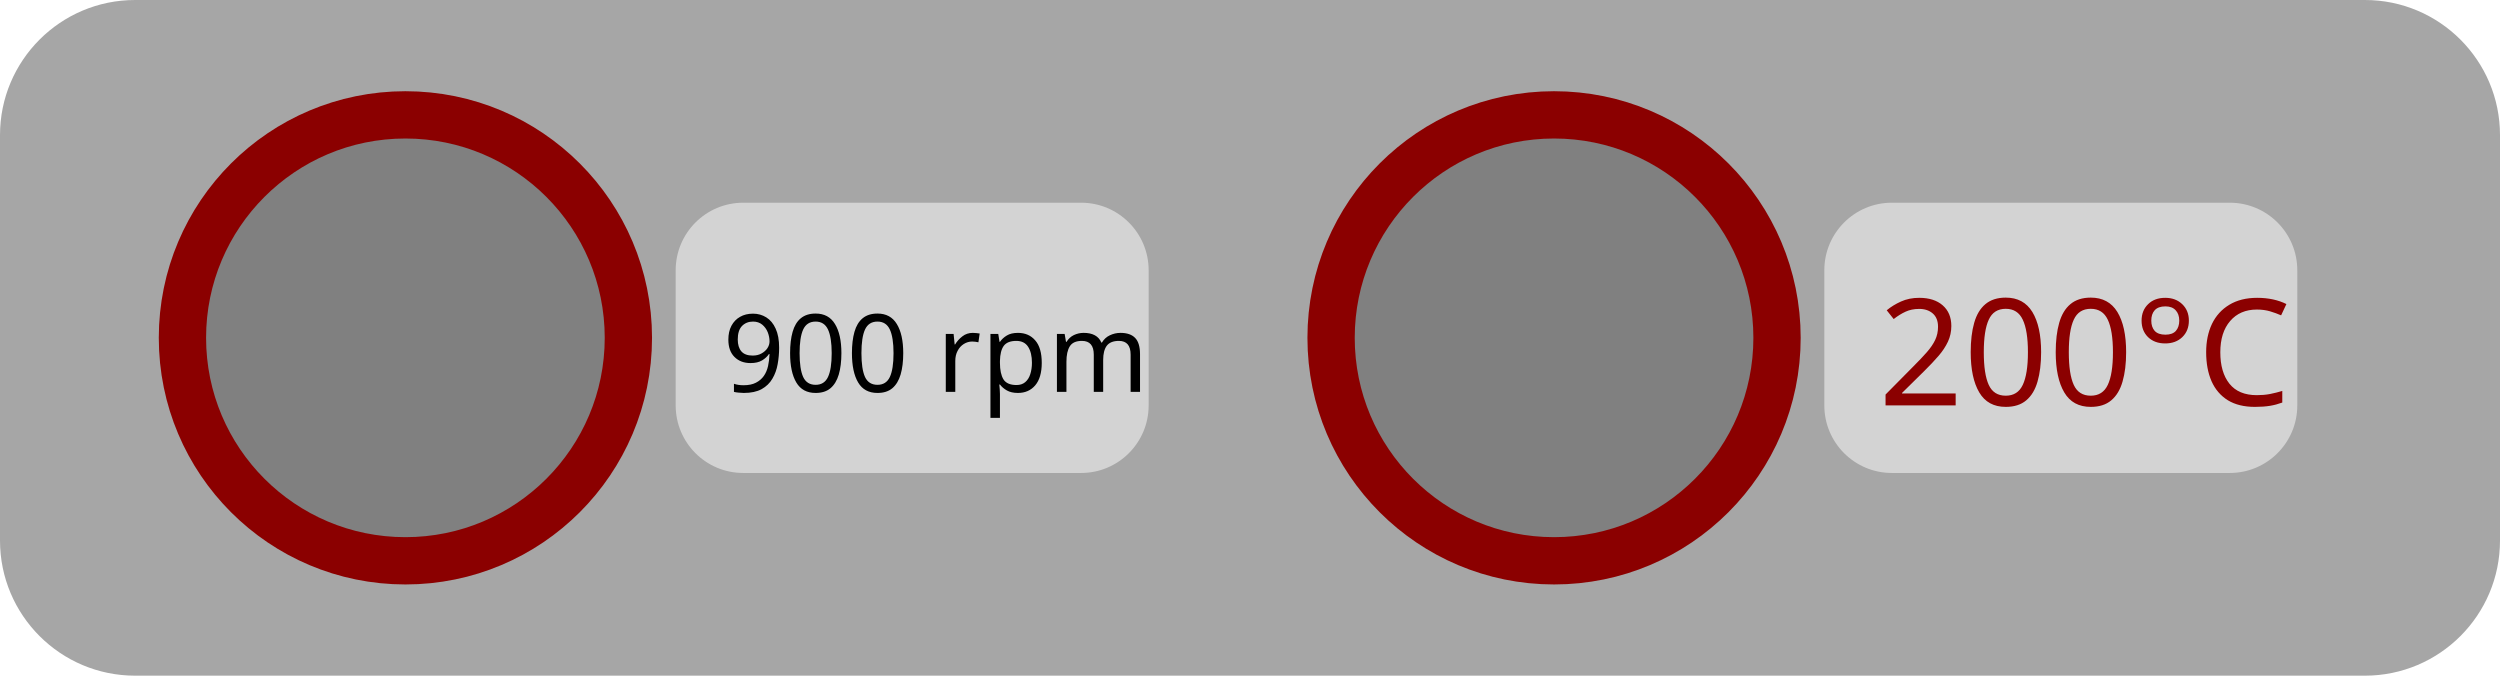
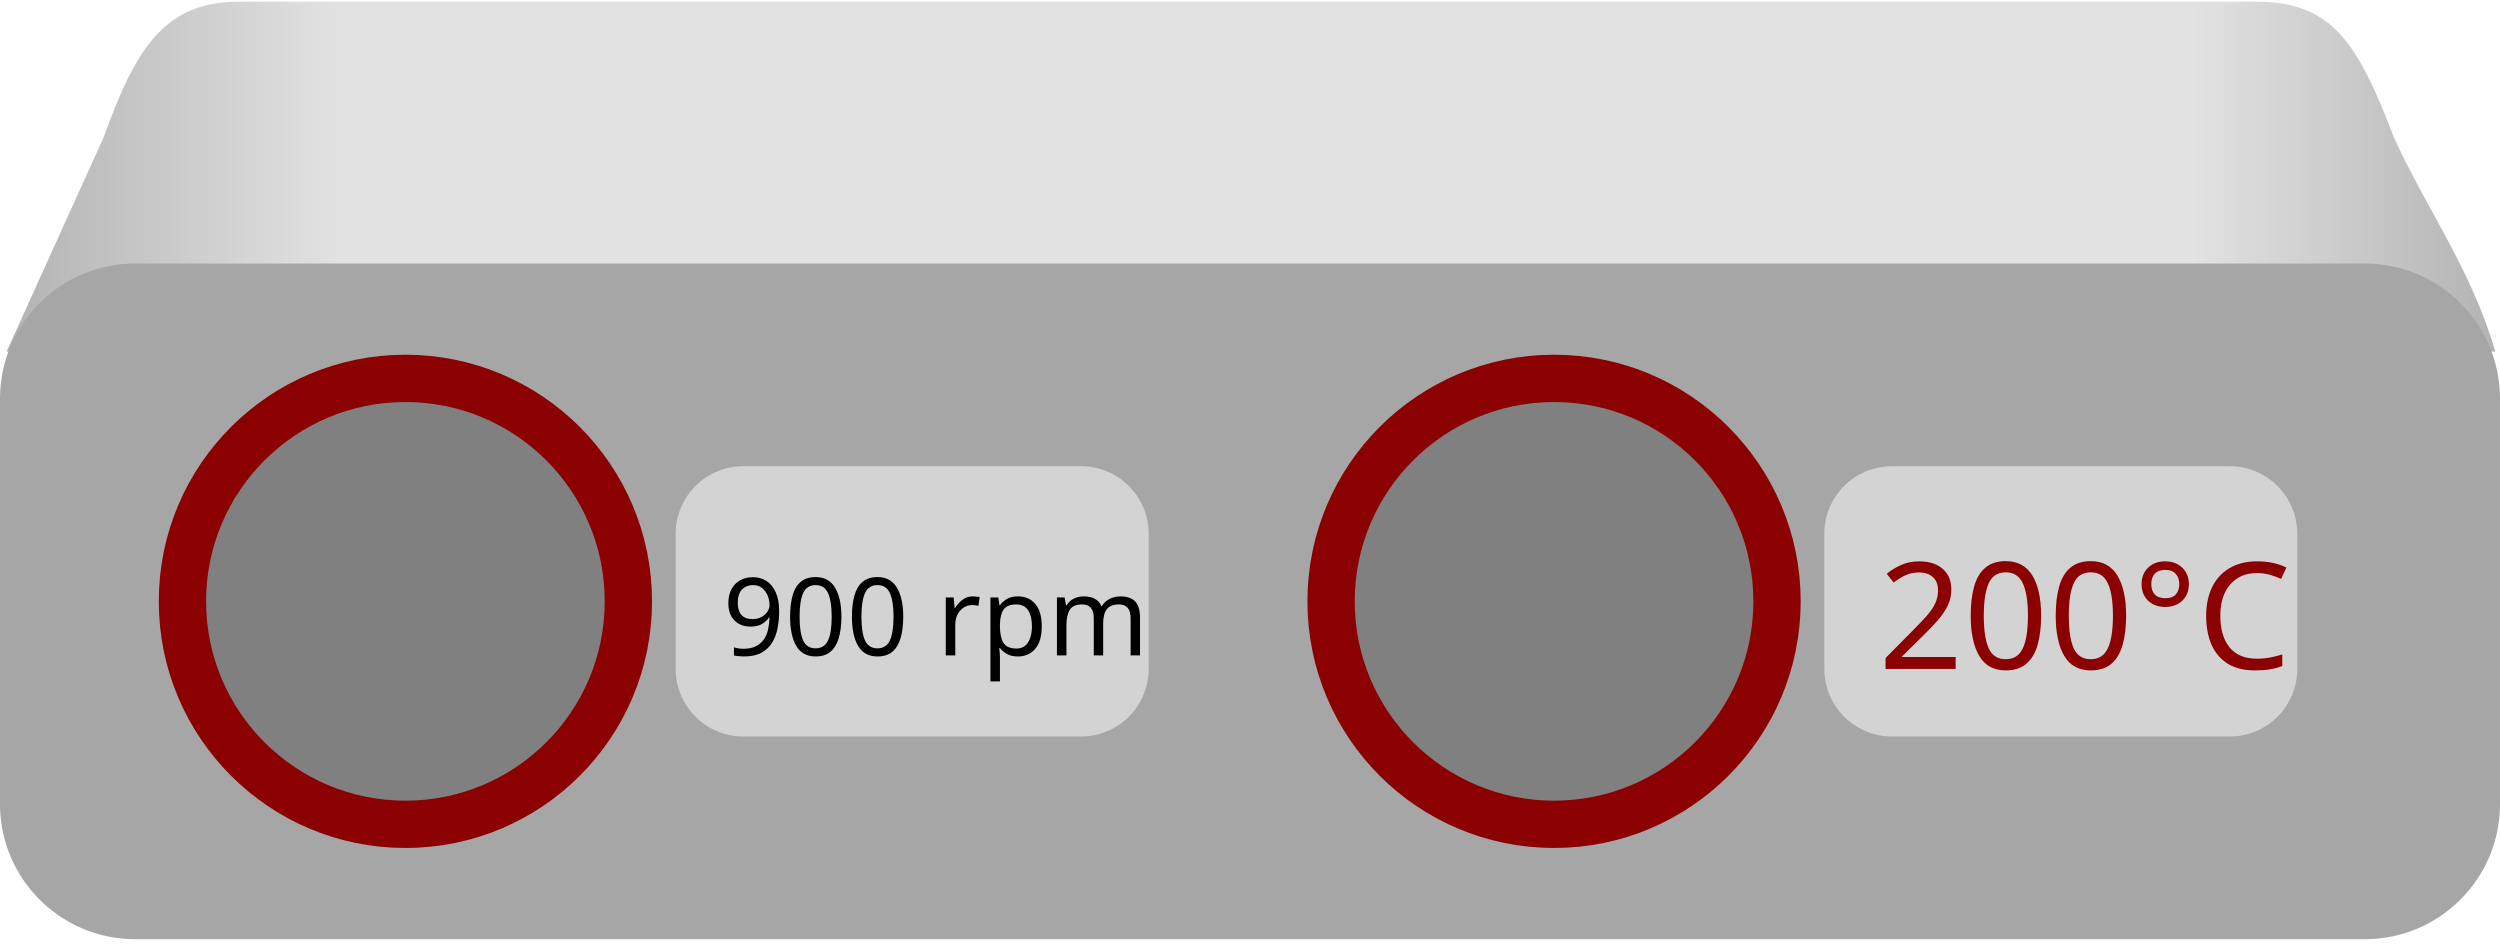
- <svg xmlns="http://www.w3.org/2000/svg" text-rendering="geometricPrecision" viewBox="0 0 370 100" shape-rendering="geometricPrecision" style="white-space: pre;">
-   <rect rx="20" ry="20" width="370" height="100" stroke="none" fill="#a6a6a6" stroke-width="1px" transform="translate(0,-250) translate(0,250)" />
-   <ellipse stroke="#8b0000" stroke-width="7px" fill="#808080" rx="33" ry="33" transform="translate(0,-250) translate(60,300)" />
-   <ellipse stroke="#8b0000" stroke-width="7px" fill="#808080" rx="33" ry="33" transform="translate(0,-250) translate(230,300)" />
-   <rect rx="10" ry="10" width="70" height="40" stroke="none" fill="#d3d3d3" stroke-width="1px" transform="translate(0,-250) translate(100,280)" />
-   <rect rx="10" ry="10" width="70" height="40" stroke="none" fill="#d3d3d3" stroke-width="1px" transform="translate(0,-250) translate(270,280)" />
-   <text font-size="16" font-family="impact" stroke="none" fill="#000000" stroke-width="1px" transform="translate(0,-250) translate(107,308)">900 rpm</text>
-   <text font-size="22" font-family="impact" fill="#8b0000" stroke="none" stroke-width="1px" transform="translate(278,60)">200°C</text>
+ <svg xmlns="http://www.w3.org/2000/svg" text-rendering="geometricPrecision" viewBox="0 0 370 140" shape-rendering="geometricPrecision" style="white-space: pre;">
+   <defs>
+     <linearGradient id="Grd-0" x1="0" y1="24.34" x2="370.65" y2="24.34" gradientUnits="userSpaceOnUse">
+       <stop offset="0" stop-color="#b2b2b2" />
+       <stop offset="0.135" stop-color="#e2e2e2" />
+       <stop offset="0.876" stop-color="#e2e2e2" />
+       <stop offset="1" stop-color="#b2b2b2" />
+     </linearGradient>
+   </defs>
+   <path fill="url(#Grd-0)" d="M35.37,0.25H334c11.05,0,14.93,6,20.26,20,4.88,10.73,11.46,19.53,15.05,31.79H0.97L15.37,20.25C20.05,7.23,24.32,0.25,35.37,0.25Z" />
+   <rect rx="20" ry="20" width="370" height="100" fill="#a6a6a6" transform="translate(0,39)" />
+   <ellipse stroke="#8b0000" stroke-width="7" fill="#808080" rx="33" ry="33" transform="translate(60,89)" />
+   <ellipse stroke="#8b0000" stroke-width="7" fill="#808080" rx="33" ry="33" transform="translate(230,89)" />
+   <rect rx="10" ry="10" width="70" height="40" fill="#d3d3d3" transform="translate(100,69)" />
+   <rect rx="10" ry="10" width="70" height="40" fill="#d3d3d3" transform="translate(270,69)" />
+   <text font-size="16" font-family="impact" fill="#000000" transform="translate(107,97)">900 rpm</text>
+   <text font-size="22" font-family="impact" fill="#8b0000" transform="translate(278,99)">200°C</text>
</svg>
